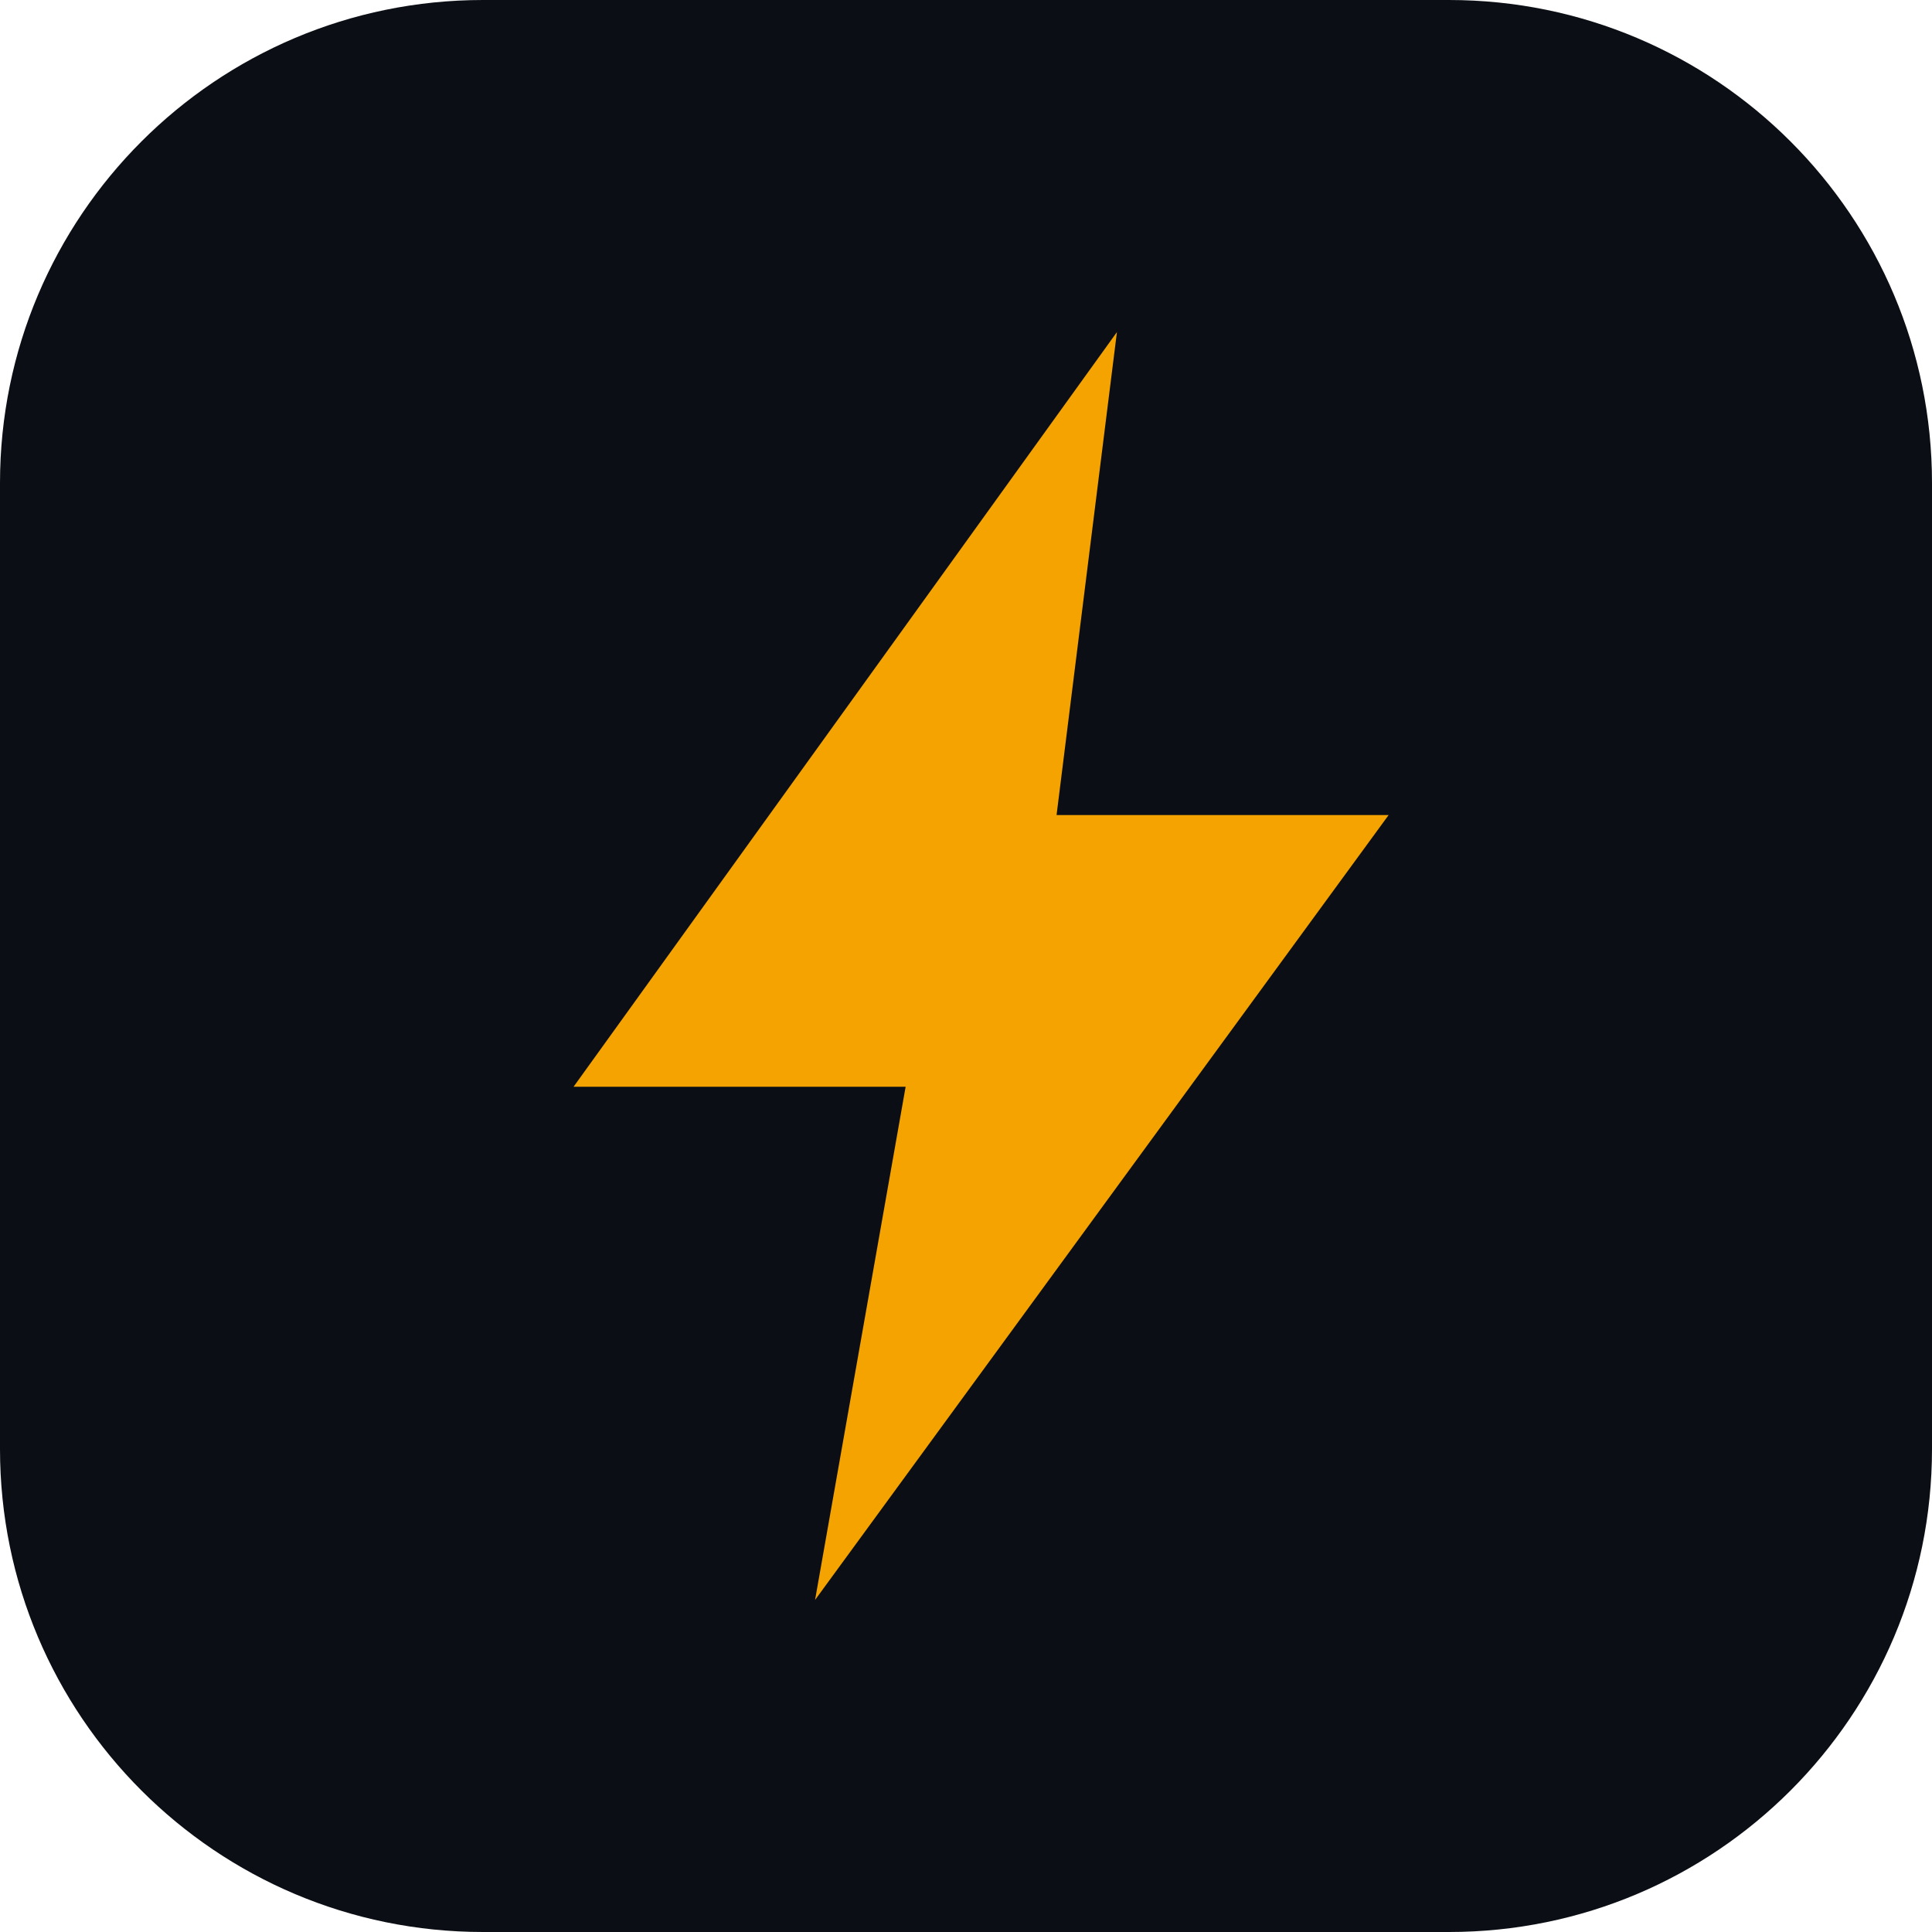
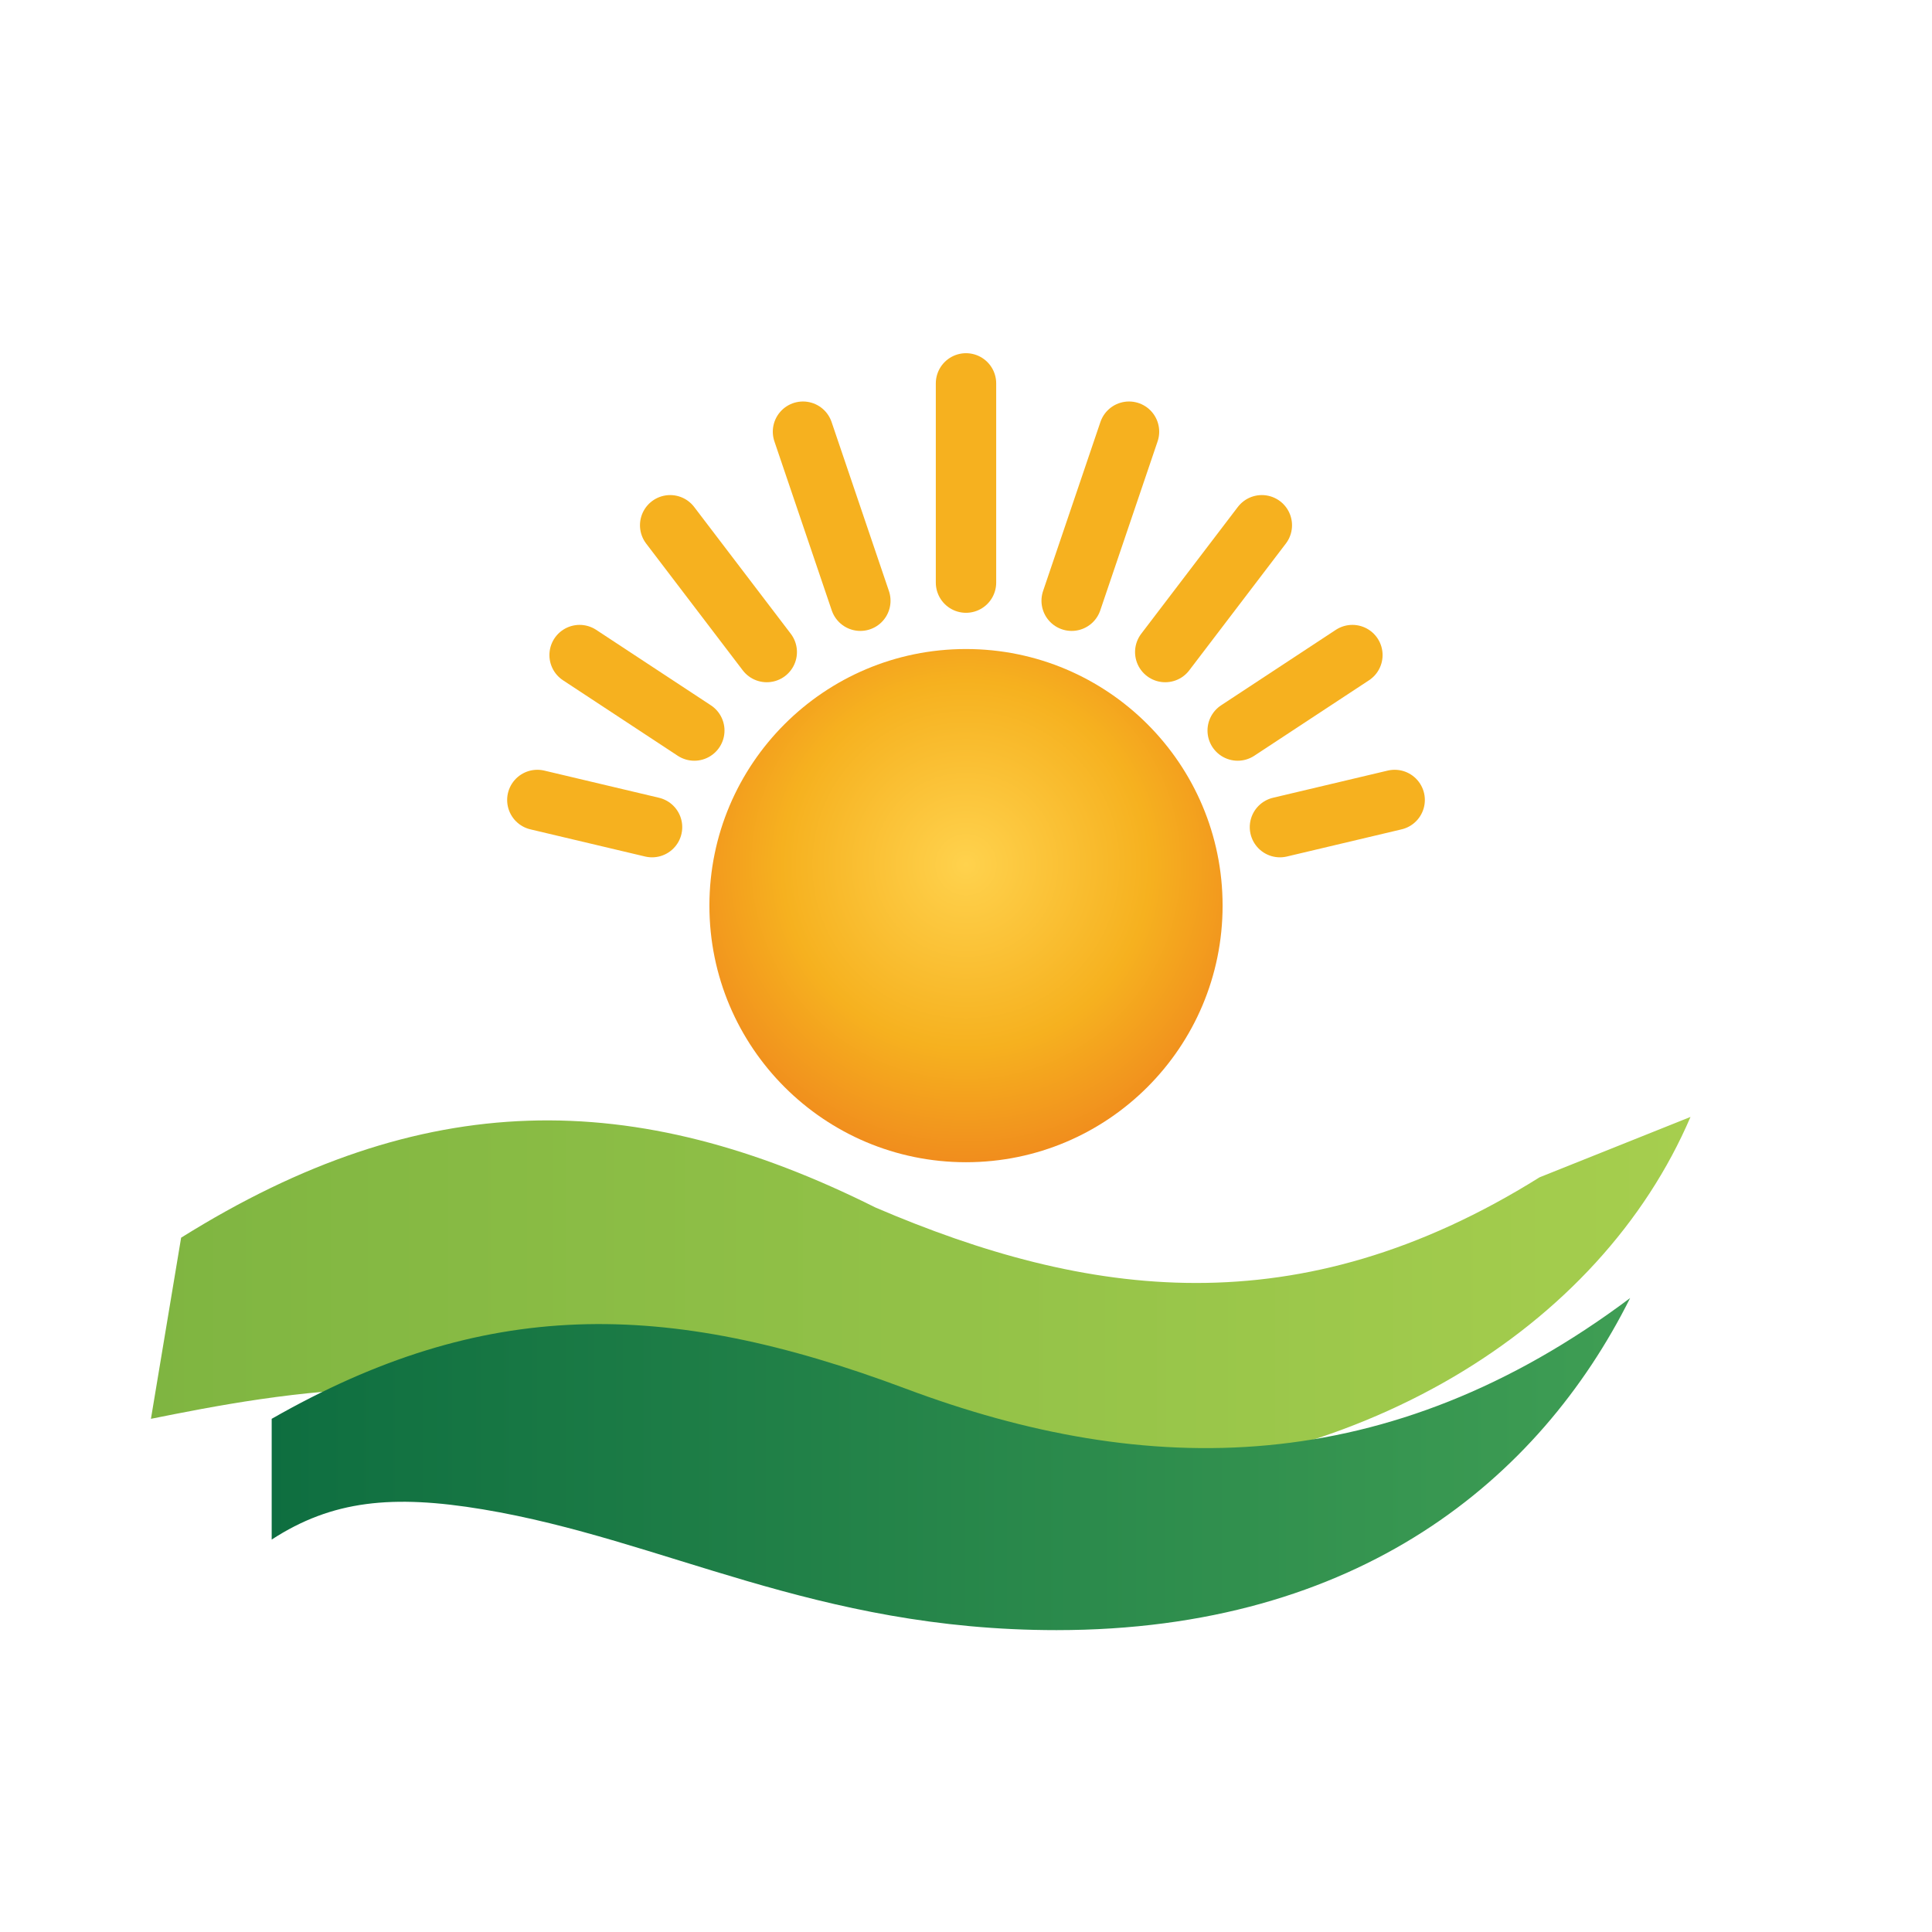
- <svg xmlns="http://www.w3.org/2000/svg" viewBox="0 0 64 64" width="64" height="64" role="img" aria-label="Placeholder logo mark">
-   <rect width="64" height="64" rx="16" fill="#0B0E14" />
-   <path d="M37 11 L19 36 H30 L27 53 L46 27 H35 Z" fill="#F4A300" />
+ <svg xmlns="http://www.w3.org/2000/svg" viewBox="0 0 64 64" width="64" height="64" role="img" aria-label="AEM Energy">
+   <defs>
+     <radialGradient id="sun" cx="50%" cy="42%" r="60%">
+       <stop offset="0%" stop-color="#FFD24D" />
+       <stop offset="60%" stop-color="#F6B11F" />
+       <stop offset="100%" stop-color="#F08A1D" />
+     </radialGradient>
+     <linearGradient id="waveBack" x1="0" y1="0" x2="1" y2="0">
+       <stop offset="0%" stop-color="#7FB541" />
+       <stop offset="100%" stop-color="#A6CE4E" />
+     </linearGradient>
+     <linearGradient id="waveFront" x1="0" y1="0" x2="1" y2="0">
+       <stop offset="0%" stop-color="#0E6E40" />
+       <stop offset="100%" stop-color="#3F9E54" />
+     </linearGradient>
+   </defs>
+   <g stroke="#F6B11F" stroke-width="2" stroke-linecap="round">
+     <line x1="42.4" y1="27.4" x2="46.2" y2="26.5" />
+     <line x1="41.0" y1="24.2" x2="44.8" y2="21.7" />
+     <line x1="38.6" y1="21.6" x2="41.8" y2="17.4" />
+     <line x1="35.5" y1="19.9" x2="37.4" y2="14.3" />
+     <line x1="32" y1="19.3" x2="32" y2="12.7" />
+     <line x1="28.5" y1="19.9" x2="26.6" y2="14.3" />
+     <line x1="25.4" y1="21.6" x2="22.2" y2="17.4" />
+     <line x1="23.0" y1="24.2" x2="19.2" y2="21.7" />
+     <line x1="21.6" y1="27.4" x2="17.8" y2="26.5" />
+   </g>
+   <circle cx="32" cy="30" r="8.5" fill="url(#sun)" />
+   <path d="M6 41c8-5 15-5 23-1 7 3 14 4 22-1l5-2c-3 7-11 12-21 12-9 0-15-3-22-3-3 0-6 .6-8 1z" fill="url(#waveBack)" />
+   <path d="M9 47c7-4 13-4 21-1 8 3 16 3 24-3-3 6-9 11-19 11-8 0-13-3-19-4-3-.5-5-.3-7 1z" fill="url(#waveFront)" />
</svg>
